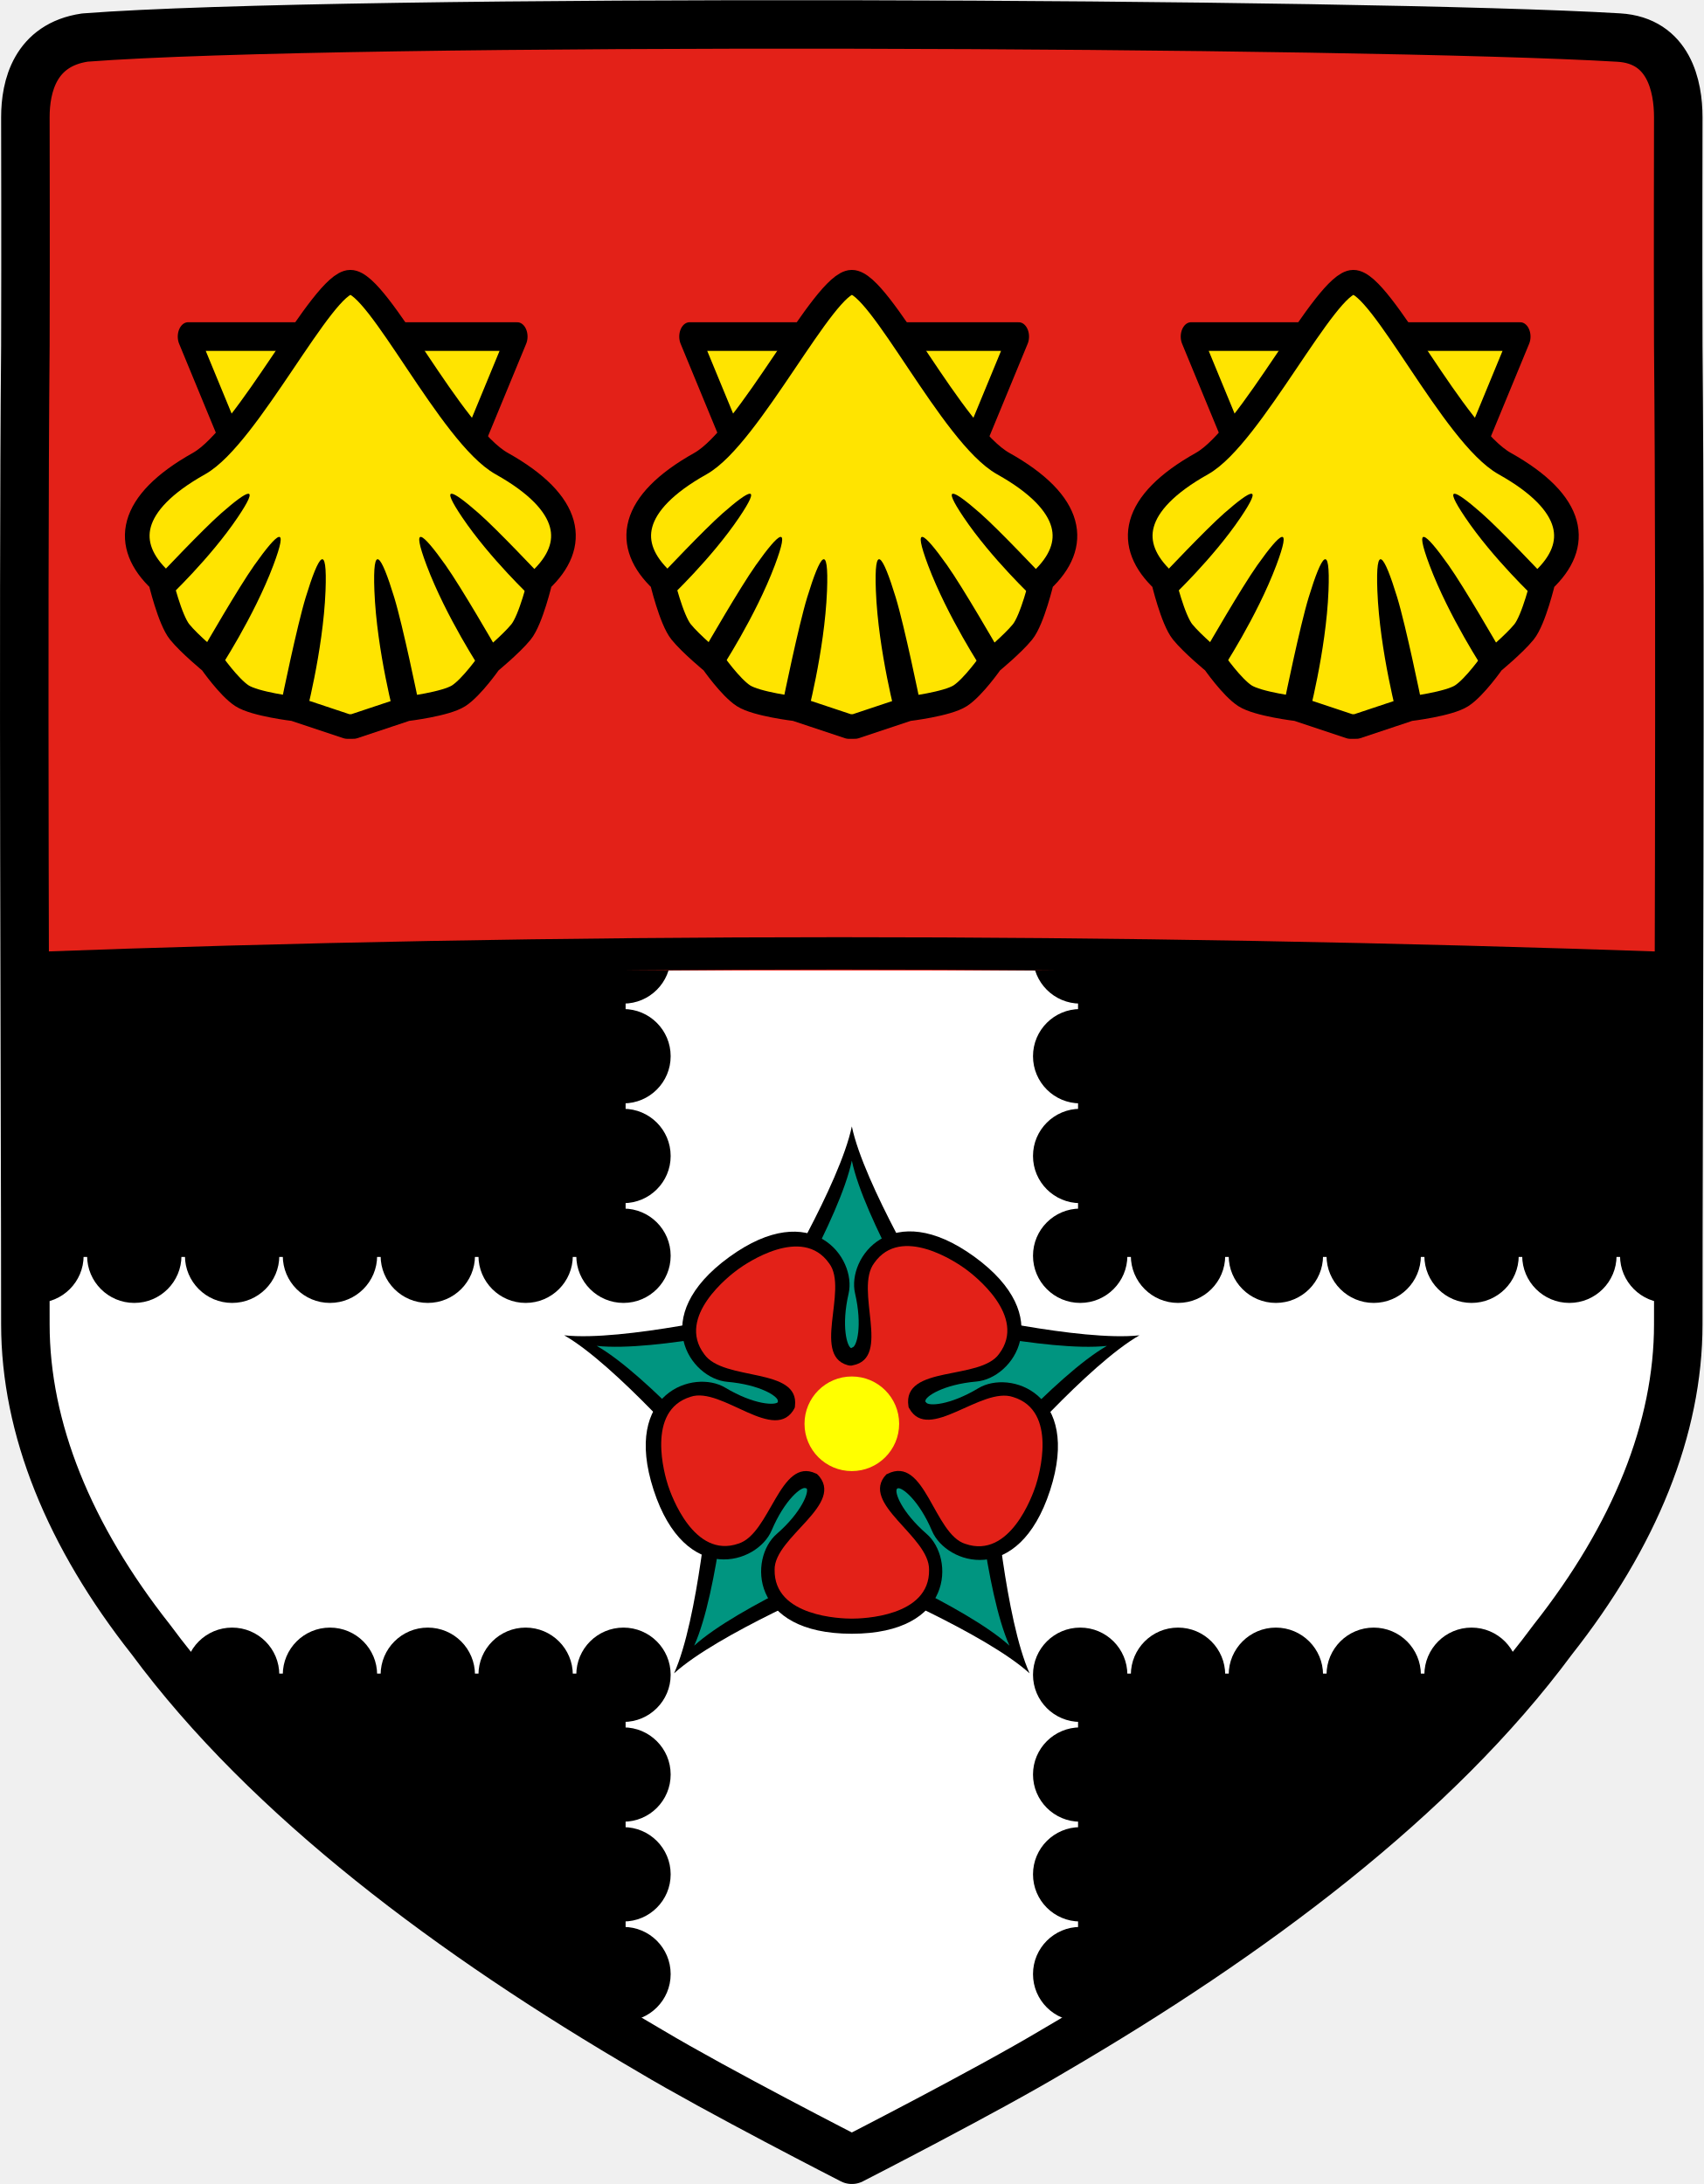
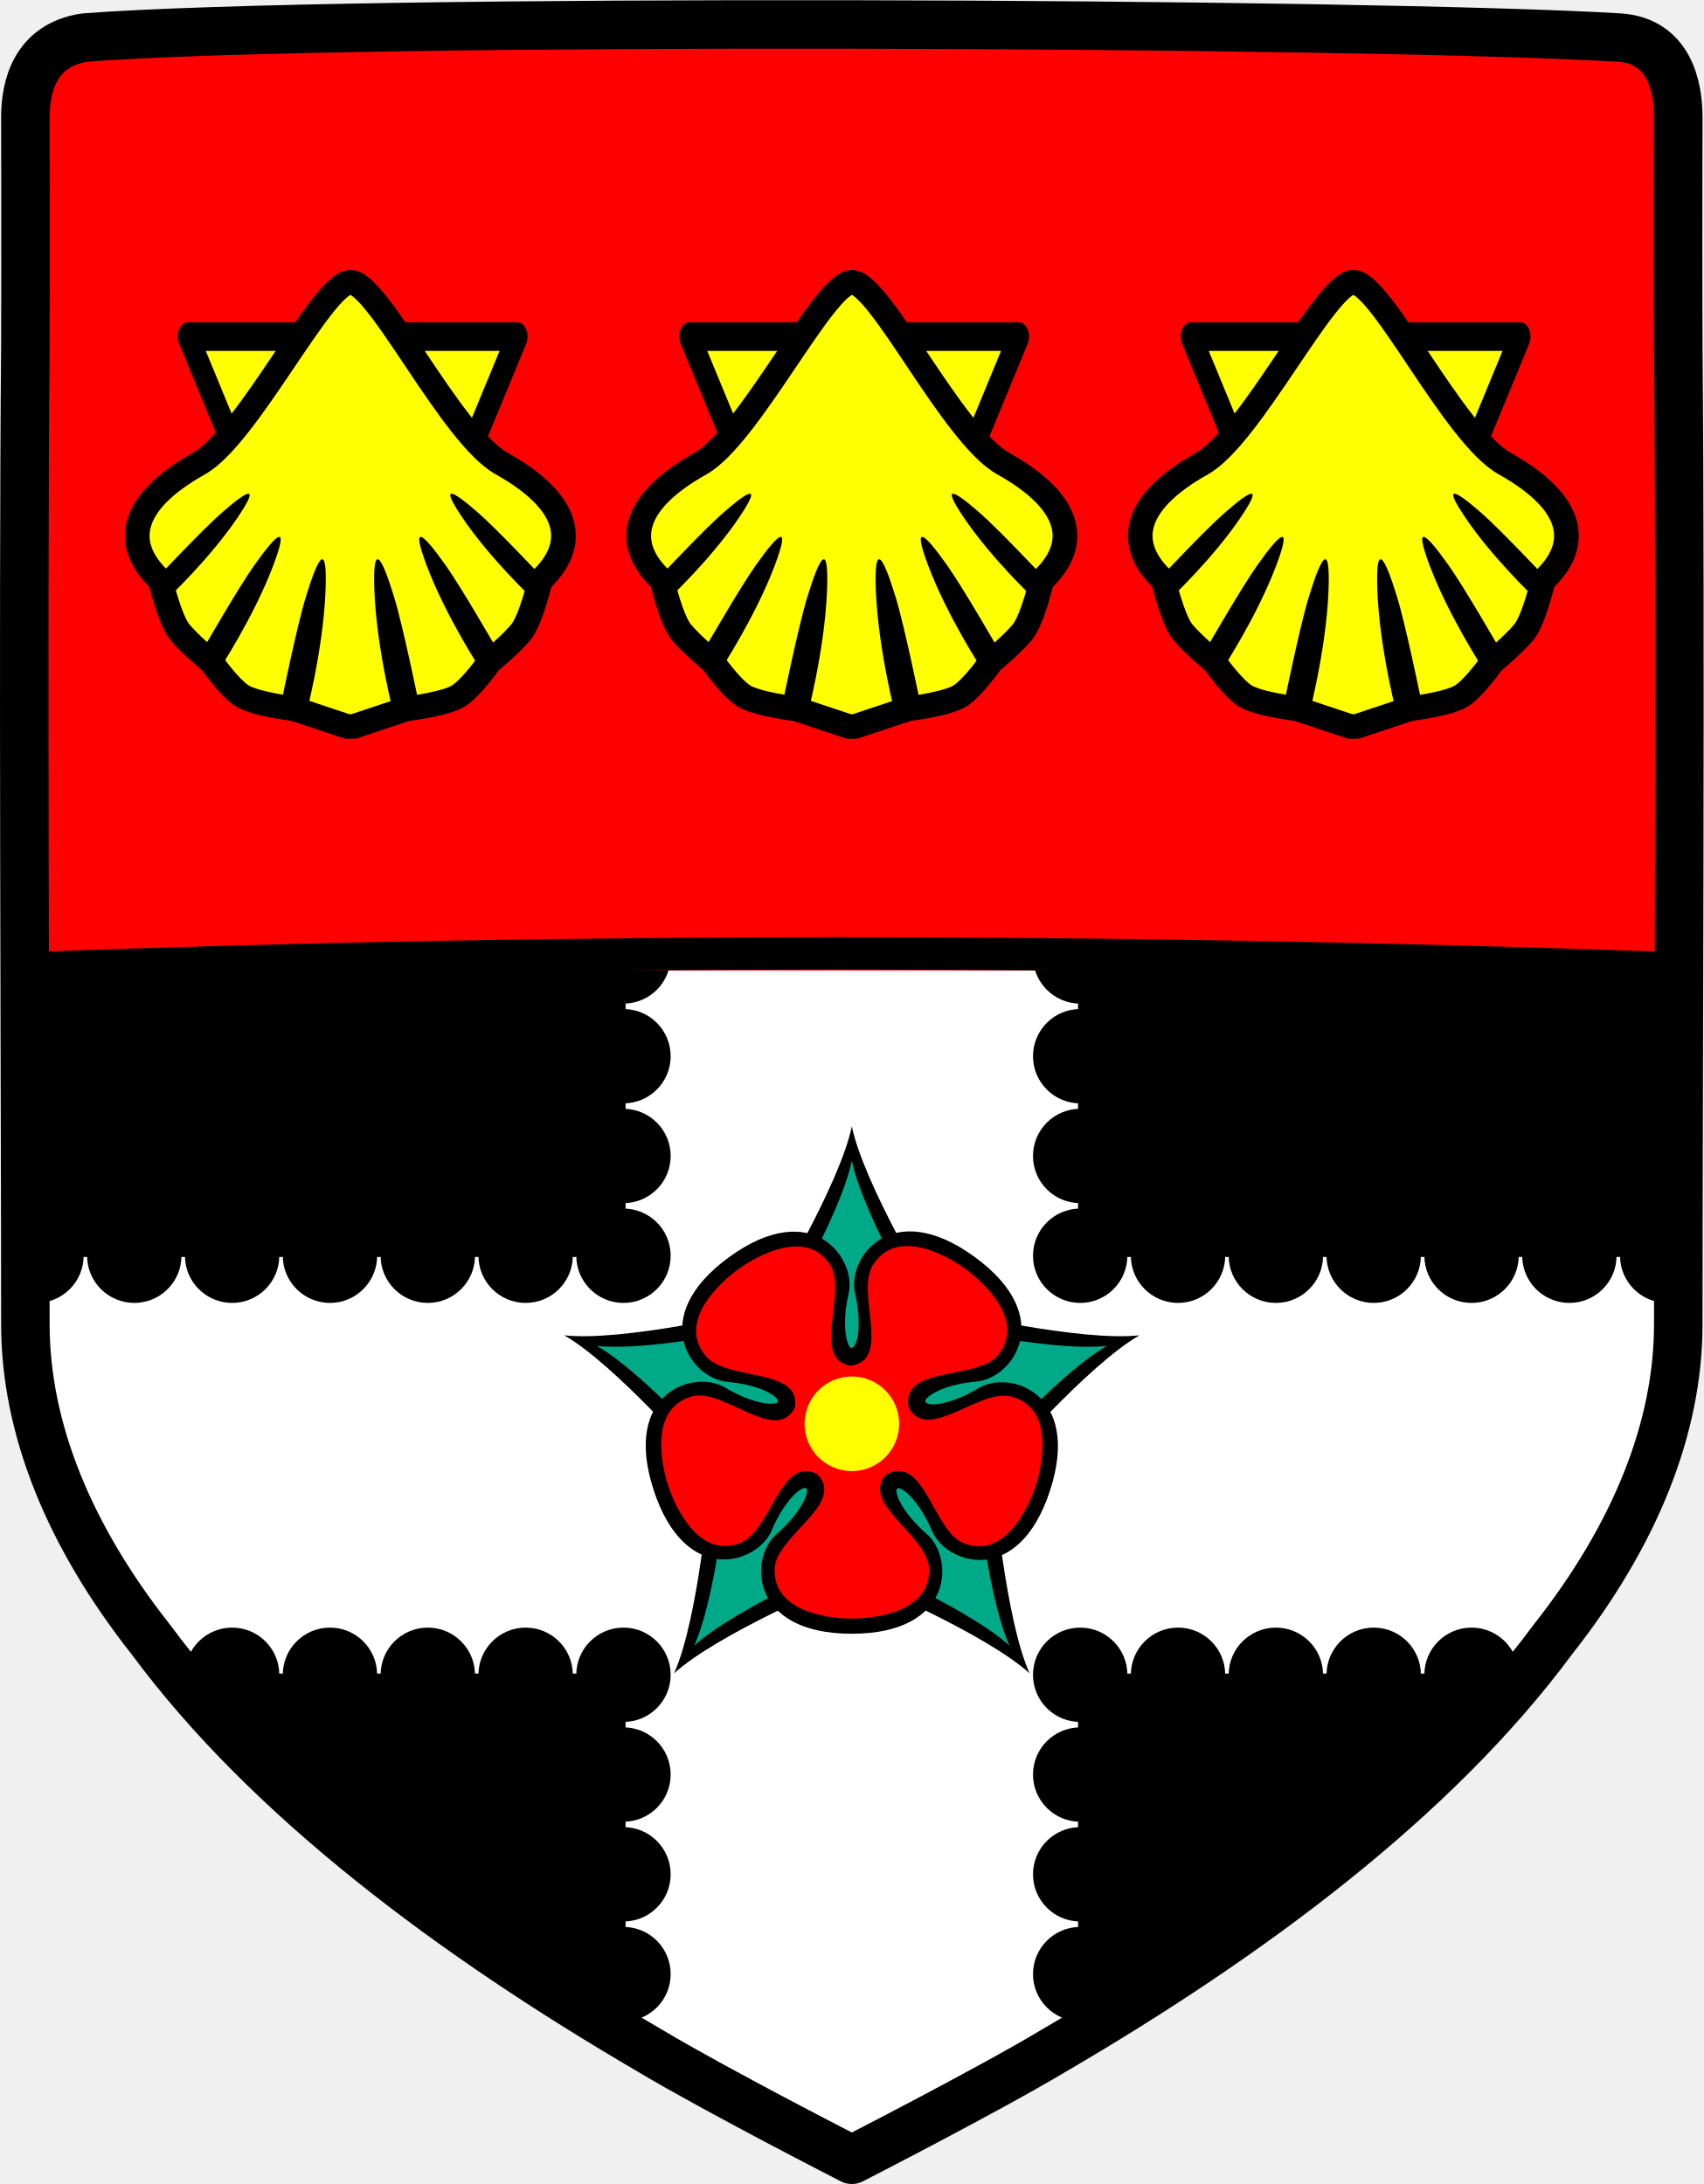
<svg xmlns="http://www.w3.org/2000/svg" xmlns:xlink="http://www.w3.org/1999/xlink" width="105.39mm" height="135.142mm" viewBox="0 0 105.39 135.142" version="1.1" id="svg1" xml:space="preserve">
  <defs id="defs1">
    <clipPath clipPathUnits="userSpaceOnUse" id="clipPath25">
      <rect style="display:inline;fill:#000000;stroke-width:1.656;stroke-linecap:round;stroke-linejoin:round" id="rect25" width="41.936" height="25.797" x="81.889" y="173.964" />
    </clipPath>
    <clipPath clipPathUnits="userSpaceOnUse" id="clipPath26">
      <path style="fill:#000000;stroke-width:1.5;stroke-linecap:round;stroke-linejoin:round" d="M 86.519,202.919 99.086,187.97 120.65,171.963 h 7.938 v 32.411 z" id="path26" />
    </clipPath>
  </defs>
  <g id="layer1" transform="translate(-80.65508,-118.2787)">
    <path style="fill:#ffffff;stroke:none;stroke-width:3;stroke-linecap:round;stroke-linejoin:round;stroke-dasharray:none;stroke-opacity:1;paint-order:stroke markers fill" d="M 82.219,177.139 H 184.481 l -0.132,27.517 -9.393,18.124 -14.684,13.097 -26.723,16.272 -17.198,-9.79 -17.066,-12.303 -10.451,-11.906 -6.218,-13.494 z" id="path2" />
    <g id="g26" transform="translate(-0.1692912)">
      <g id="g21" clip-path="url(#clipPath25)">
        <rect style="fill:#000000;stroke-width:1.626;stroke-linecap:round;stroke-linejoin:round" id="rect1" width="36.843" height="21.365" x="82.682" y="174.691" />
        <circle style="fill:#000000;stroke-width:1.614;stroke-linecap:round;stroke-linejoin:round" id="path7" cx="119.393" cy="195.982" r="2.919" />
        <use x="0" y="0" xlink:href="#path7" id="use13" transform="translate(0,-18.52084)" />
        <use x="0" y="0" xlink:href="#path7" id="use14" transform="translate(0,-12.34722)" />
        <use x="0" y="0" xlink:href="#path7" id="use15" transform="translate(0,-6.173612)" />
        <use x="0" y="0" xlink:href="#path7" id="use16" transform="translate(-6.052344)" />
        <use x="0" y="0" xlink:href="#path7" id="use17" transform="translate(-12.10469)" />
        <use x="0" y="0" xlink:href="#path7" id="use18" transform="translate(-18.15703)" />
        <use x="0" y="0" xlink:href="#path7" id="use19" transform="translate(-24.20938)" />
        <use x="0" y="0" xlink:href="#path7" id="use20" transform="translate(-30.26172)" />
        <use x="0" y="0" xlink:href="#path7" id="use21" transform="translate(-36.31406)" />
      </g>
      <use x="0" y="0" xlink:href="#g21" id="use22" transform="matrix(-1,0,0,1,267.0386,6.8750003e-7)" />
      <use x="0" y="0" xlink:href="#g21" id="use23" transform="matrix(1,0,0,-1,0,417.8928)" style="display:inline" clip-path="url(#clipPath26)" />
      <use x="0" y="0" xlink:href="#use23" id="use26" transform="matrix(-1,0,0,1,267.039,0)" />
    </g>
-     <rect style="fill:#e32118;fill-opacity:1;stroke:none;stroke-width:3;stroke-linecap:round;stroke-linejoin:round;stroke-dasharray:none;stroke-opacity:1;paint-order:stroke markers fill" id="rect2" width="100.806" height="57.679" x="82.947" y="120.65" />
+     <rect style="fill:#ff0000;fill-opacity:1;stroke:none;stroke-width:3;stroke-linecap:round;stroke-linejoin:round;stroke-dasharray:none;stroke-opacity:1;paint-order:stroke markers fill" id="rect2" width="100.806" height="57.679" x="82.947" y="120.65" />
    <path id="path1" style="fill:none;stroke:#000000;stroke-width:3;stroke-linecap:round;stroke-linejoin:round;stroke-dasharray:none;stroke-opacity:1;paint-order:stroke markers fill" d="m 85.906,120.603 c -3.076,0.455 -3.681,3.014 -3.681,4.928 0,2.255 0.021,7.424 0,14.124 -0.157,17.773 0,46.431 0,60.567 0,6.441 2.697,13.086 7.766,19.512 7.256,9.82 18.686,18.319 30.883,25.445 4.152,2.483 12.477,6.741 12.477,6.741 0,0 8.325,-4.259 12.477,-6.741 12.197,-7.126 23.626,-15.625 30.882,-25.445 5.07,-6.427 7.764,-13.071 7.764,-19.512 0,-14.137 0.157,-42.795 0,-60.568 -0.021,-6.699 0,-11.868 0,-14.123 0,-1.914 -0.575,-4.742 -3.678,-4.928 -15.562,-0.934 -78.991,-1.225 -94.891,0 z" />
    <path style="display:inline;fill:none;fill-opacity:1;stroke:#000000;stroke-width:2;stroke-linecap:round;stroke-linejoin:round;stroke-dasharray:none;stroke-opacity:1;paint-order:stroke markers fill" d="m 82.352,178.197 c 33.002,-1.232 66.878,-1.237 101.997,0" id="path3" />
    <g id="g1" transform="translate(-1.281922)">
      <g id="g11" style="display:inline">
-         <path id="path4" style="fill:#ffe400;fill-opacity:1;stroke:#000000;stroke-width:1.137;stroke-linecap:round;stroke-linejoin:round;stroke-dasharray:none;stroke-opacity:1;paint-order:normal" d="m 94.322,138.035 3.078,5.33 h 12.111 l 3.078,-5.33 z" transform="matrix(1.115127,0,0,1.560468,-11.61375,-76.29298)" />
-         <path id="path5" style="fill:#ffe400;fill-opacity:1;stroke:#000000;stroke-width:1.525;stroke-linecap:round;stroke-linejoin:round;stroke-dasharray:none;stroke-opacity:1;paint-order:normal" d="m 103.608,135.743 c -1.715,0.013 -6.339,9.529 -9.366,11.224 -4.375,2.45 -4.724,5.036 -2.378,7.23 0,0 0.571,2.426 1.189,3.186 0.618,0.761 1.95,1.855 1.95,1.855 0,0 1.094,1.569 1.902,2.092 0.809,0.523 3.234,0.809 3.234,0.809 l 3.282,1.094 h 0.377 l 3.282,-1.094 c 0,0 2.426,-0.286 3.234,-0.809 0.809,-0.523 1.903,-2.092 1.903,-2.092 0,0 1.331,-1.094 1.95,-1.855 0.618,-0.761 1.189,-3.186 1.189,-3.186 2.346,-2.194 1.997,-4.78 -2.378,-7.23 -3.161,-1.77 -7.638,-11.239 -9.37,-11.224 z" />
+         <path id="path4" style="fill:#ffff00;fill-opacity:1;stroke:#000000;stroke-width:1.137;stroke-linecap:round;stroke-linejoin:round;stroke-dasharray:none;stroke-opacity:1;paint-order:normal" d="m 94.322,138.035 3.078,5.33 h 12.111 l 3.078,-5.33 z" transform="matrix(1.115127,0,0,1.560468,-11.61375,-76.29298)" />
+         <path id="path5" style="fill:#ffff00;fill-opacity:1;stroke:#000000;stroke-width:1.525;stroke-linecap:round;stroke-linejoin:round;stroke-dasharray:none;stroke-opacity:1;paint-order:normal" d="m 103.608,135.743 c -1.715,0.013 -6.339,9.529 -9.366,11.224 -4.375,2.45 -4.724,5.036 -2.378,7.23 0,0 0.571,2.426 1.189,3.186 0.618,0.761 1.95,1.855 1.95,1.855 0,0 1.094,1.569 1.902,2.092 0.809,0.523 3.234,0.809 3.234,0.809 l 3.282,1.094 h 0.377 l 3.282,-1.094 c 0,0 2.426,-0.286 3.234,-0.809 0.809,-0.523 1.903,-2.092 1.903,-2.092 0,0 1.331,-1.094 1.95,-1.855 0.618,-0.761 1.189,-3.186 1.189,-3.186 2.346,-2.194 1.997,-4.78 -2.378,-7.23 -3.161,-1.77 -7.638,-11.239 -9.37,-11.224 z" />
        <g id="g10" transform="translate(-30.95625)">
          <path style="fill:#000000;fill-opacity:1;stroke:none;stroke-width:1.5;stroke-linecap:round;stroke-linejoin:round;stroke-dasharray:none;stroke-opacity:1;paint-order:normal" d="m 122.807,153.832 c 0,0 2.61,-2.774 3.765,-3.789 1.731,-1.52 2.405,-1.798 1.029,0.246 -1.717,2.55 -4.315,4.993 -4.315,4.993 z" id="path6" />
          <use x="0" y="0" xlink:href="#path6" id="use6" transform="matrix(1.081174,-0.2569694,0.2569694,1.081174,-46.77439,23.55206)" />
          <use x="0" y="0" xlink:href="#path6" id="use7" transform="matrix(1.037923,-0.6413011,0.6413011,1.037923,-95.78978,80.67815)" />
          <use x="0" y="0" xlink:href="#path6" id="use8" transform="matrix(-1,0,0,1,269.0841,0)" />
          <use x="0" y="0" xlink:href="#use6" id="use9" transform="matrix(-1,0,0,1,269.0841,0)" />
          <use x="0" y="0" xlink:href="#use7" id="use10" transform="matrix(-1,0,0,1,269.0841,0)" />
        </g>
      </g>
      <use x="0" y="0" xlink:href="#g11" id="use11" transform="translate(62.04479)" style="display:inline" />
      <use x="0" y="0" xlink:href="#use11" id="use12" transform="translate(-31.0224)" />
    </g>
    <g id="g64" style="display:inline" transform="translate(-0.09457814)">
      <g id="g28">
        <path id="path27" style="display:inline;fill:#000000;stroke-width:1.5;stroke-linecap:round;stroke-linejoin:round" d="m 133.445,187.978 c -0.744,3.578 -4.947,10.529 -4.947,10.529 l 4.947,5.441 4.947,-5.441 c 0,0 -4.203,-6.95 -4.947,-10.529 z" />
-         <path id="path28" style="fill:#009580;fill-opacity:1;stroke-width:1.5;stroke-linecap:round;stroke-linejoin:round" d="m 133.445,190.095 c -0.744,3.578 -4.947,10.529 -4.947,10.529 l 4.947,5.441 4.947,-5.441 c 0,0 -4.203,-6.95 -4.947,-10.529 z" />
+         <path id="path28" style="fill:#00aa88;fill-opacity:1;stroke-width:1.5;stroke-linecap:round;stroke-linejoin:round" d="m 133.445,190.095 c -0.744,3.578 -4.947,10.529 -4.947,10.529 l 4.947,5.441 4.947,-5.441 c 0,0 -4.203,-6.95 -4.947,-10.529 z" />
      </g>
      <use x="0" y="0" xlink:href="#g28" transform="rotate(72,133.4446,206.6867)" id="use61" />
      <use x="0" y="0" xlink:href="#g28" transform="rotate(144,133.4446,206.6867)" id="use62" />
      <use x="0" y="0" xlink:href="#g28" transform="rotate(-144,133.4446,206.6867)" id="use63" />
      <use x="0" y="0" xlink:href="#g28" transform="rotate(-72,133.4446,206.6867)" id="use64" />
    </g>
    <g id="g78" style="display:inline" transform="translate(-0.1429281)">
      <g id="g66">
        <path id="path64" style="display:inline;opacity:1;fill:#000000;fill-opacity:1;stroke:none;stroke-width:1.482;stroke-linecap:square;stroke-linejoin:miter;paint-order:normal" d="m 133.485,208.409 c -1.455,1e-5 -3.051,1.693 -2.801,1.948 0.194,0.199 -0.275,1.483 -1.845,2.847 -1.694,1.472 -1.694,6.168 4.646,6.168 6.34,0 6.34,-4.696 4.646,-6.168 -1.57,-1.364 -2.032,-2.612 -1.838,-2.811 0.249,-0.255 -1.353,-1.985 -2.808,-1.985 z" />
-         <path id="path65" style="opacity:1;fill:#e32118;fill-opacity:1;stroke:none;stroke-width:1.201;stroke-linecap:square;stroke-linejoin:miter;paint-order:normal" d="m 128.717,215.416 c -0.052,2.911 4.141,3.021 4.777,3.021 0.636,0 4.829,-0.11 4.777,-3.021 0.039,-2.074 -4.328,-4.104 -2.652,-5.897 2.24,-2.396 -6.38,-2.151 -4.271,-0.029 1.838,1.849 -2.671,3.881 -2.632,5.927 z" />
+         <path id="path65" style="opacity:1;fill:#ff0000;fill-opacity:1;stroke:none;stroke-width:1.201;stroke-linecap:square;stroke-linejoin:miter;paint-order:normal" d="m 128.717,215.416 c -0.052,2.911 4.141,3.021 4.777,3.021 0.636,0 4.829,-0.11 4.777,-3.021 0.039,-2.074 -4.328,-4.104 -2.652,-5.897 2.24,-2.396 -6.38,-2.151 -4.271,-0.029 1.838,1.849 -2.671,3.881 -2.632,5.927 z" />
      </g>
      <use x="0" y="0" xlink:href="#g66" transform="rotate(72,133.4847,206.4857)" id="use75" />
      <use x="0" y="0" xlink:href="#g66" transform="rotate(144,133.4847,206.4857)" id="use76" />
      <use x="0" y="0" xlink:href="#g66" transform="rotate(-144,133.4902,206.4747)" id="use77" />
      <use x="0" y="0" xlink:href="#g66" transform="rotate(-72,133.5157,206.4908)" id="use78" />
    </g>
    <circle style="opacity:1;fill:#ffff00;fill-opacity:1;stroke:none;stroke-width:1.5;stroke-linecap:square;stroke-linejoin:miter;paint-order:normal" id="path78" cx="133.35" cy="206.38" r="2.927" />
  </g>
</svg>
